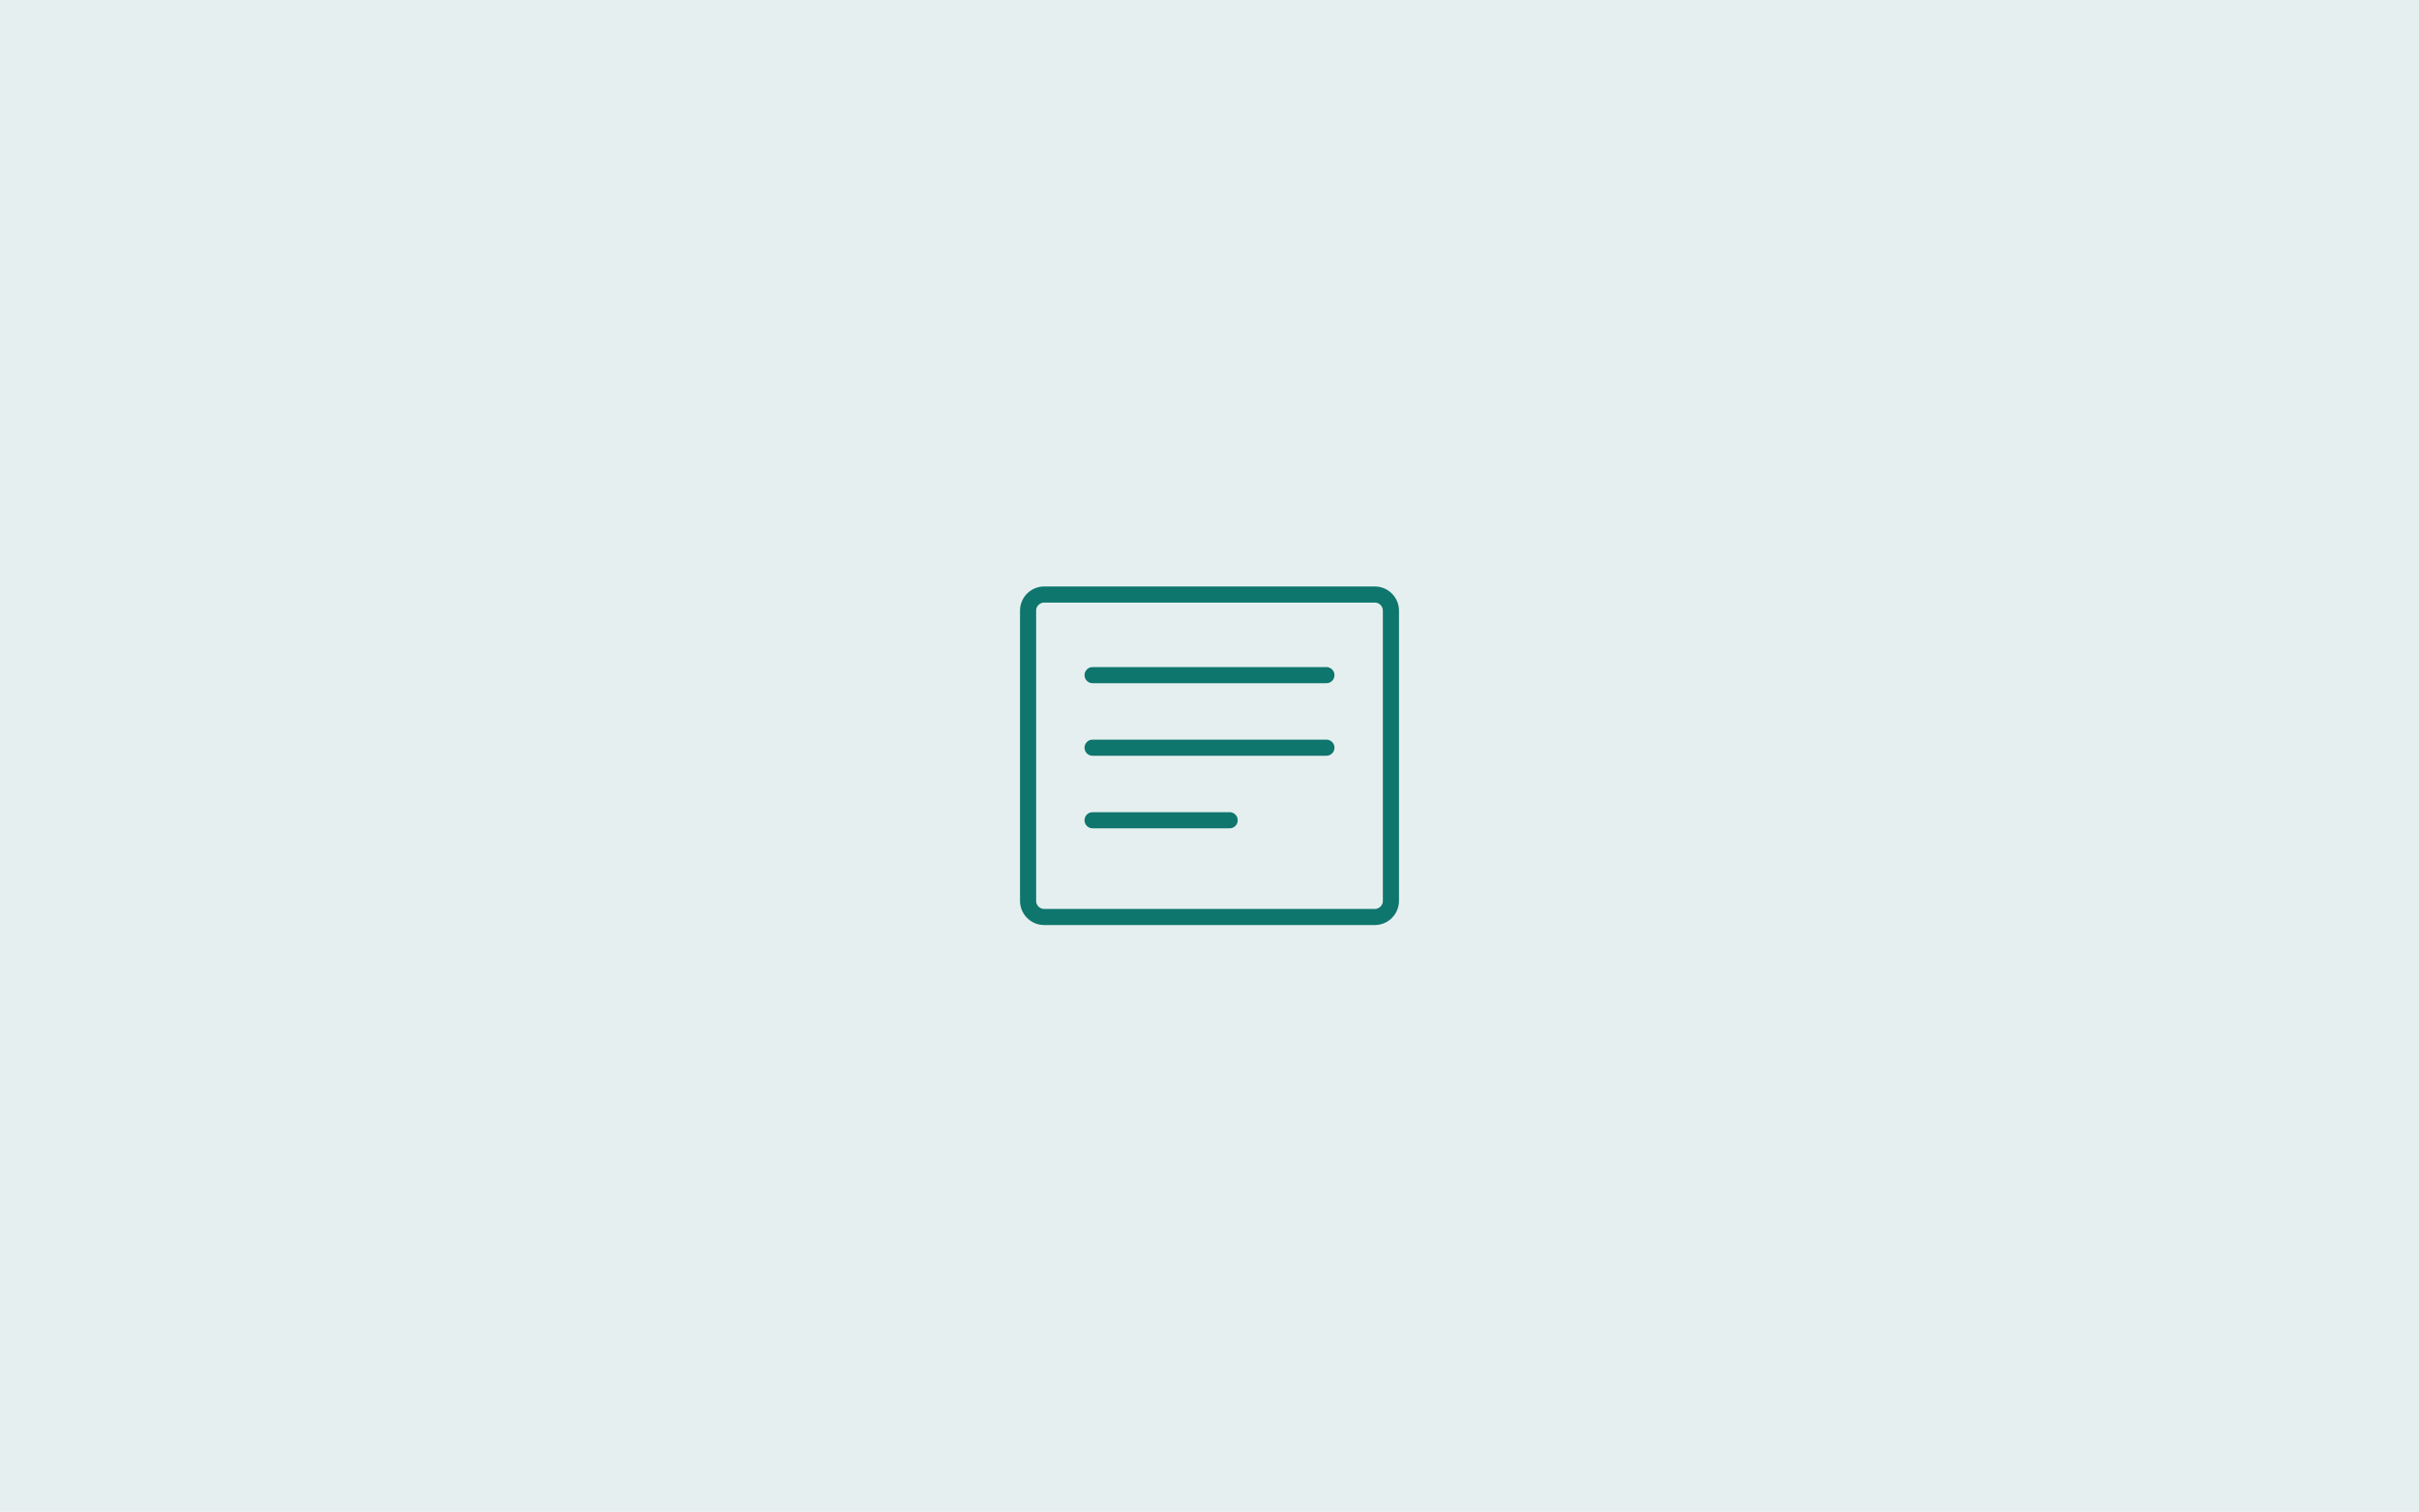
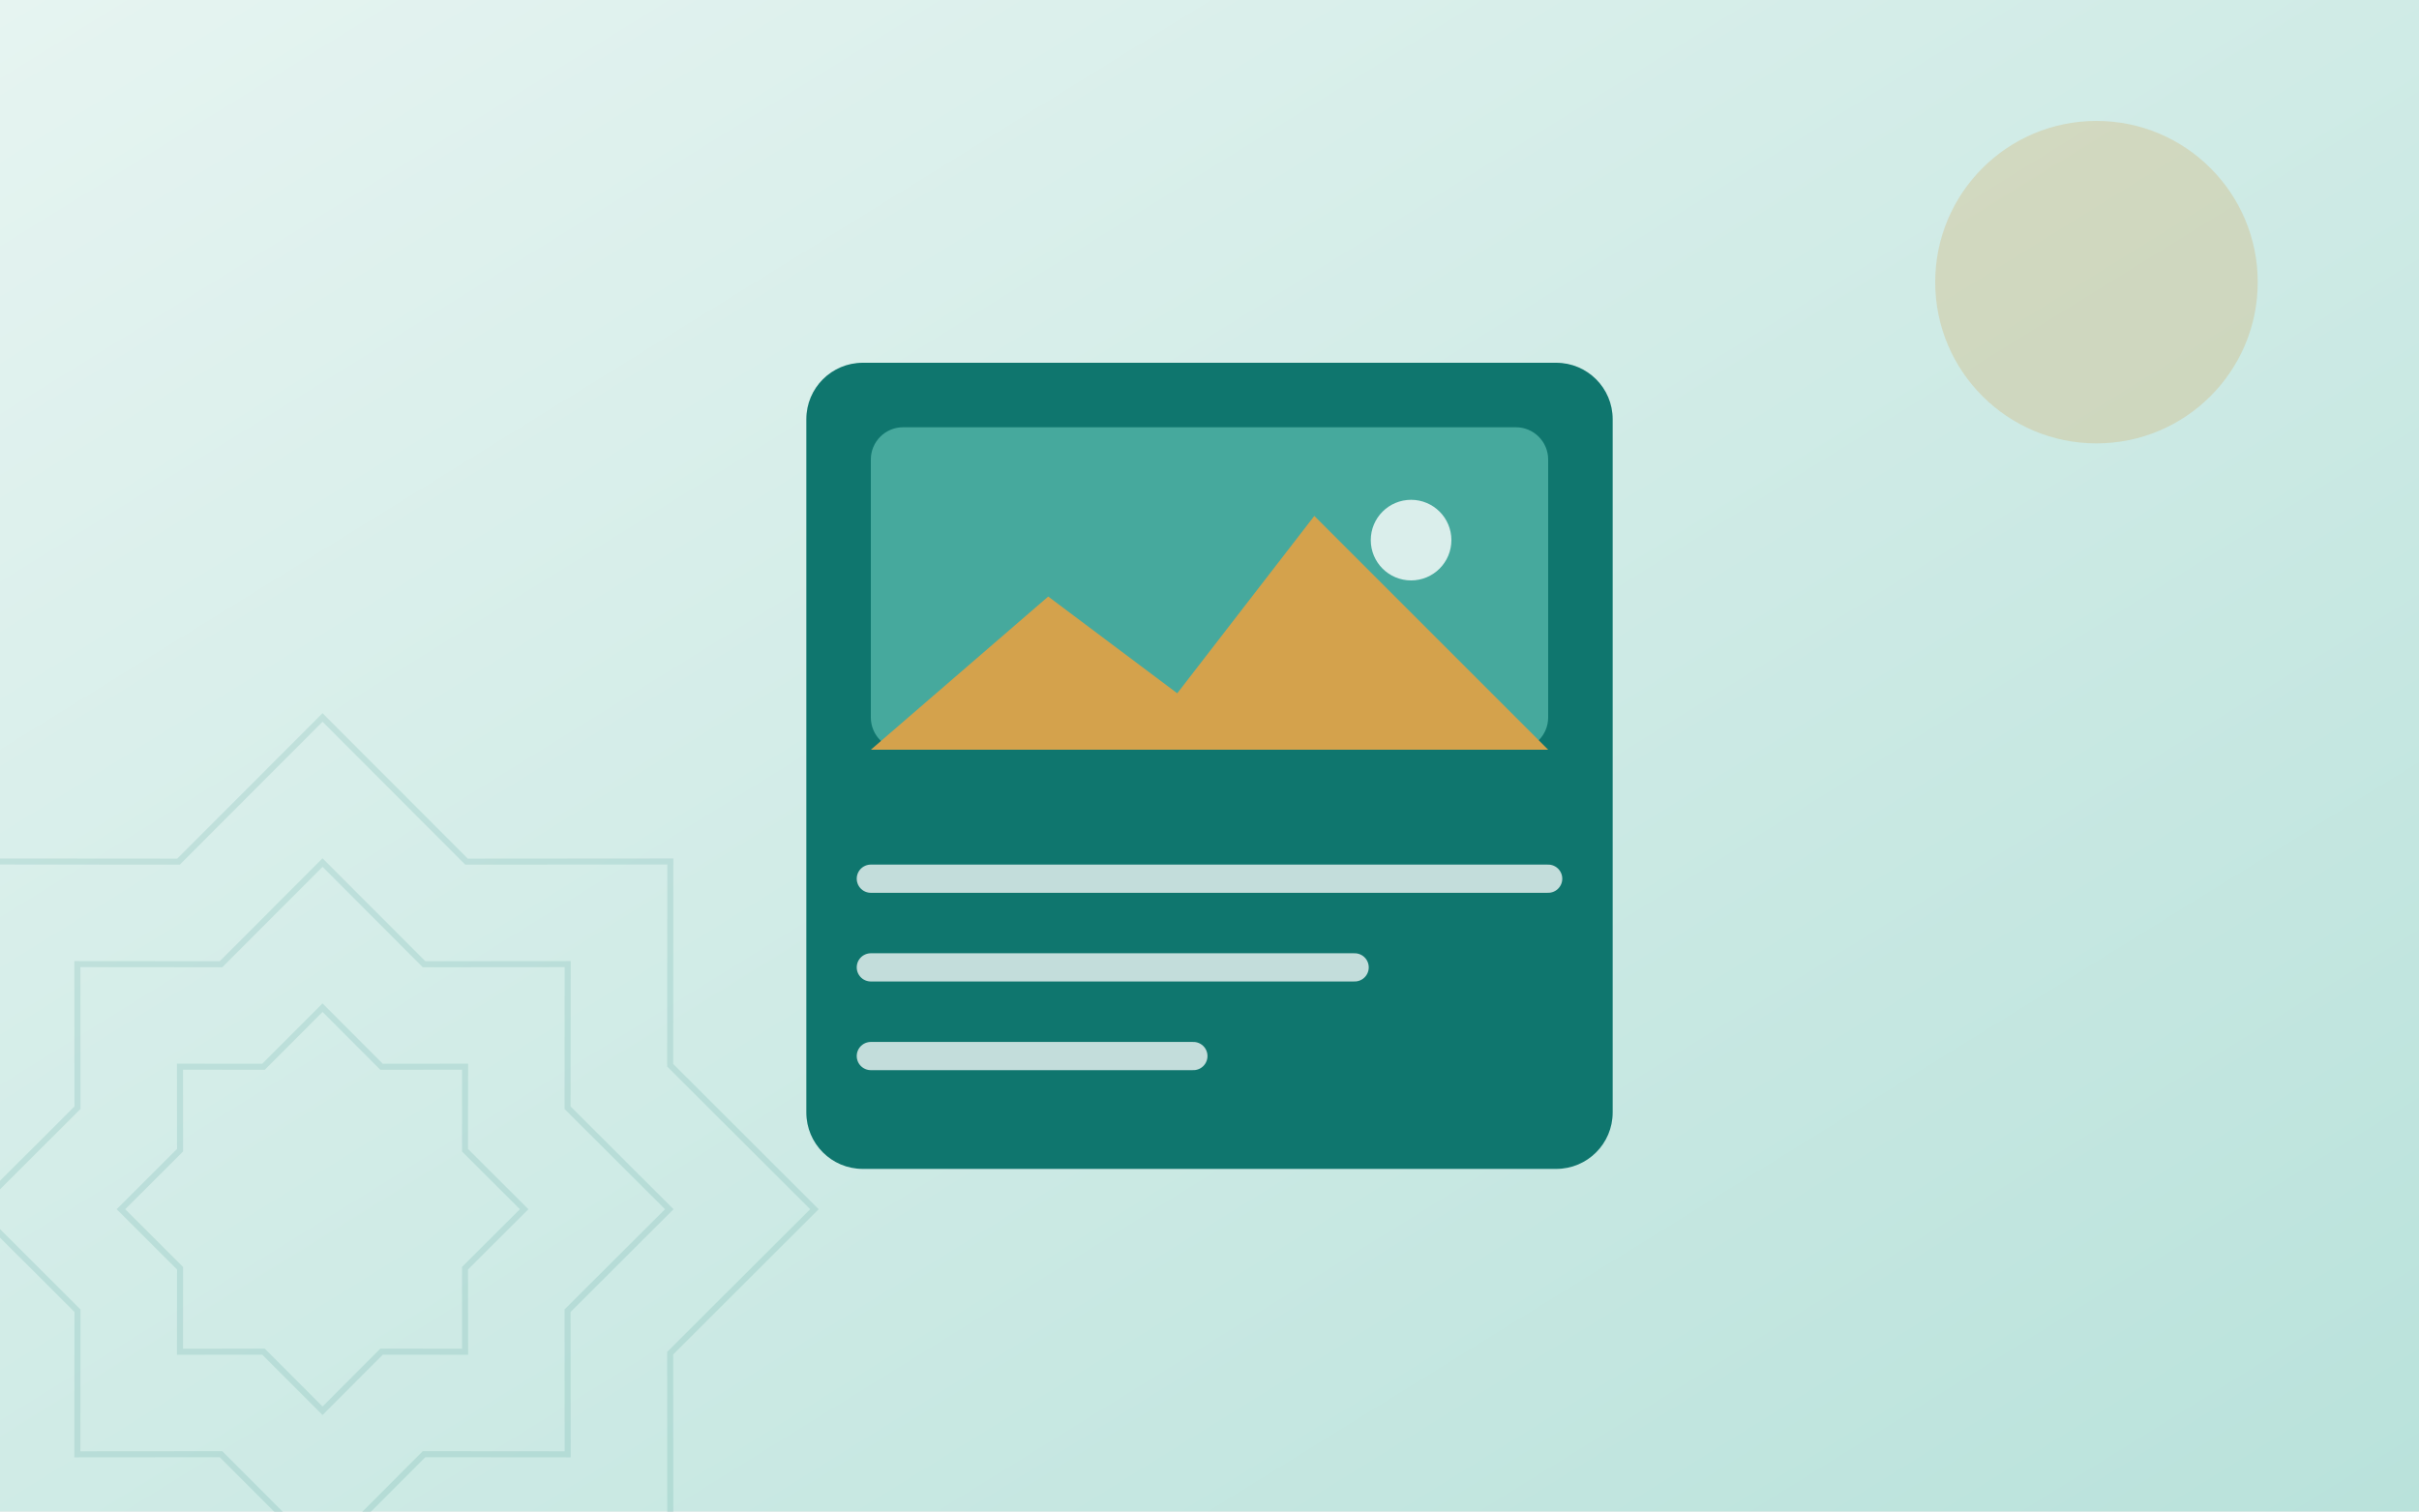
- <svg xmlns="http://www.w3.org/2000/svg" viewBox="0 0 600 375" width="600" height="375">
-   <rect width="600" height="375" fill="#F8FAFC" />
-   <rect x="0" y="0" width="600" height="375" fill="#0F766E" fill-opacity="0.08" />
-   <g transform="translate(255,147.5)" fill="none" stroke="#0F766E" stroke-width="4" stroke-linecap="round" stroke-linejoin="round">
-     <rect x="0" y="0" width="90" height="80" rx="4" />
-     <line x1="16" y1="20" x2="74" y2="20" />
-     <line x1="16" y1="38" x2="74" y2="38" />
-     <line x1="16" y1="56" x2="50" y2="56" />
+ <svg xmlns="http://www.w3.org/2000/svg" viewBox="0 0 600 375" width="600" height="375" fill="none">
+   <defs>
+     <linearGradient id="g" x1="0" y1="0" x2="1" y2="1">
+       <stop offset="0" stop-color="#E6F4F1" />
+       <stop offset="1" stop-color="#B9E2DB" />
+     </linearGradient>
+   </defs>
+   <rect width="600" height="375" fill="url(#g)" />
+   <g stroke="#0F766E" stroke-opacity=".12" stroke-width="1.5">
+     <path d="M80 250L94.64 264.66L115.36 264.64L115.34 285.36L130 300L115.34 314.64L115.36 335.36L94.64 335.34L80 350L65.36 335.34L44.64 335.36L44.66 314.64L30 300L44.66 285.36L44.64 264.64L65.36 264.66Z" />
+     <path d="M80 214L105.18 239.22L140.81 239.19L140.78 274.82L166 300L140.78 325.18L140.81 360.81L105.18 360.78L80 386L54.82 360.78L19.19 360.81L19.22 325.18L-6 300L19.22 274.82L19.19 239.19L54.82 239.22Z" />
+     <path d="M80 178L115.72 213.77L166.27 213.73L166.23 264.28L202 300L166.23 335.72L166.27 386.27L115.72 386.23L80 422L44.28 386.23L-6.27 386.27L-6.23 335.72L-42 300L-6.23 264.28L-6.27 213.73L44.28 213.77Z" />
+   </g>
+   <circle cx="520" cy="70" r="40" fill="#D4A24C" fill-opacity=".25" />
+   <g transform="translate(200 90)">
+     <rect width="200" height="200" rx="14" fill="#0F766E" />
+     <rect x="16" y="16" width="168" height="80" rx="8" fill="#99F6E4" fill-opacity=".4" />
+     <path d="M16 96l44-38 32 24 34-44 58 58Z" fill="#D4A24C" />
+     <circle cx="150" cy="44" r="10" fill="#fff" fill-opacity=".8" />
+     <g stroke="#fff" stroke-opacity=".75" stroke-width="7" stroke-linecap="round">
+       <path d="M16 128h168M16 150h120M16 172h80" />
+     </g>
  </g>
</svg>
